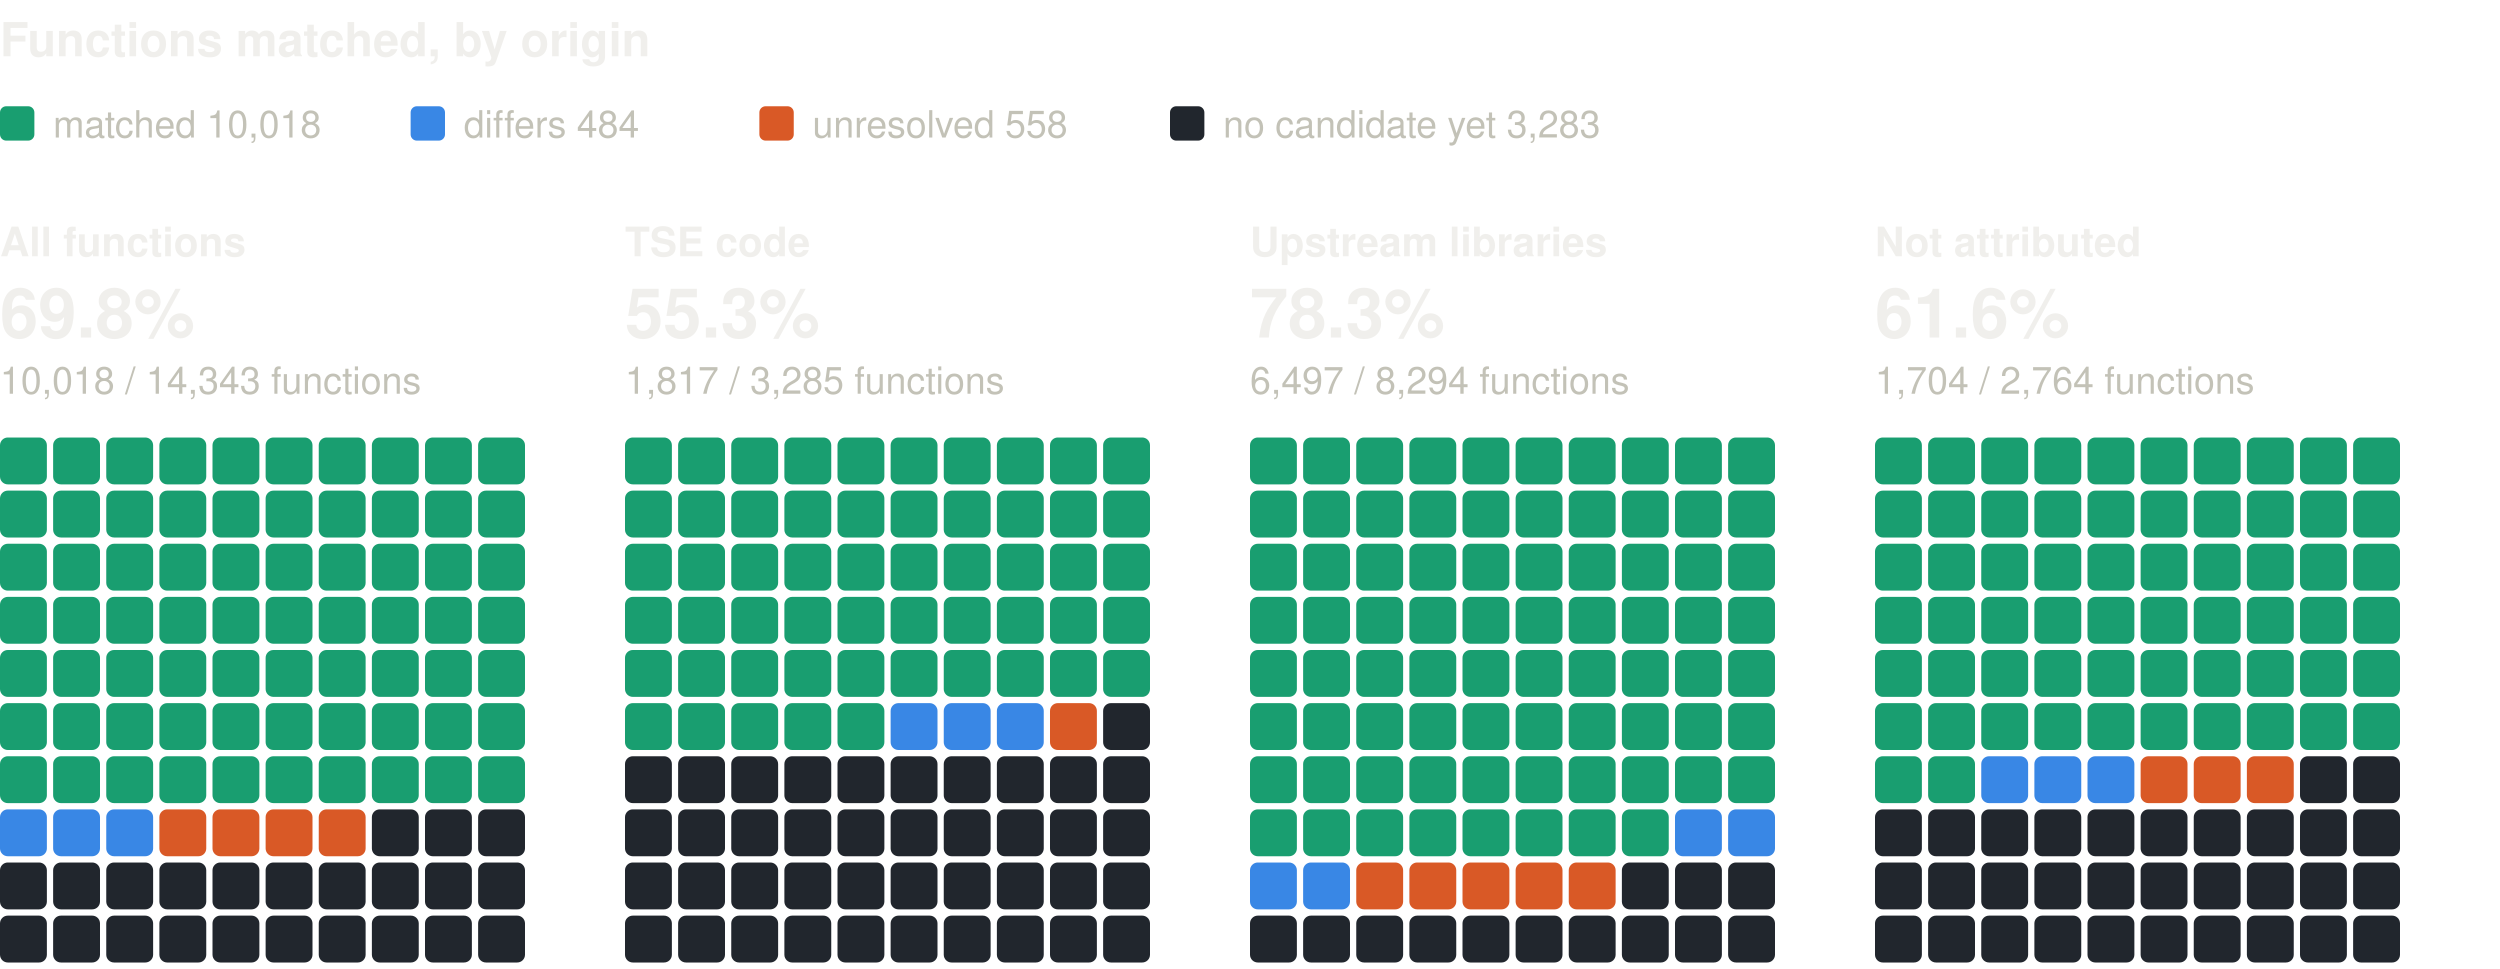
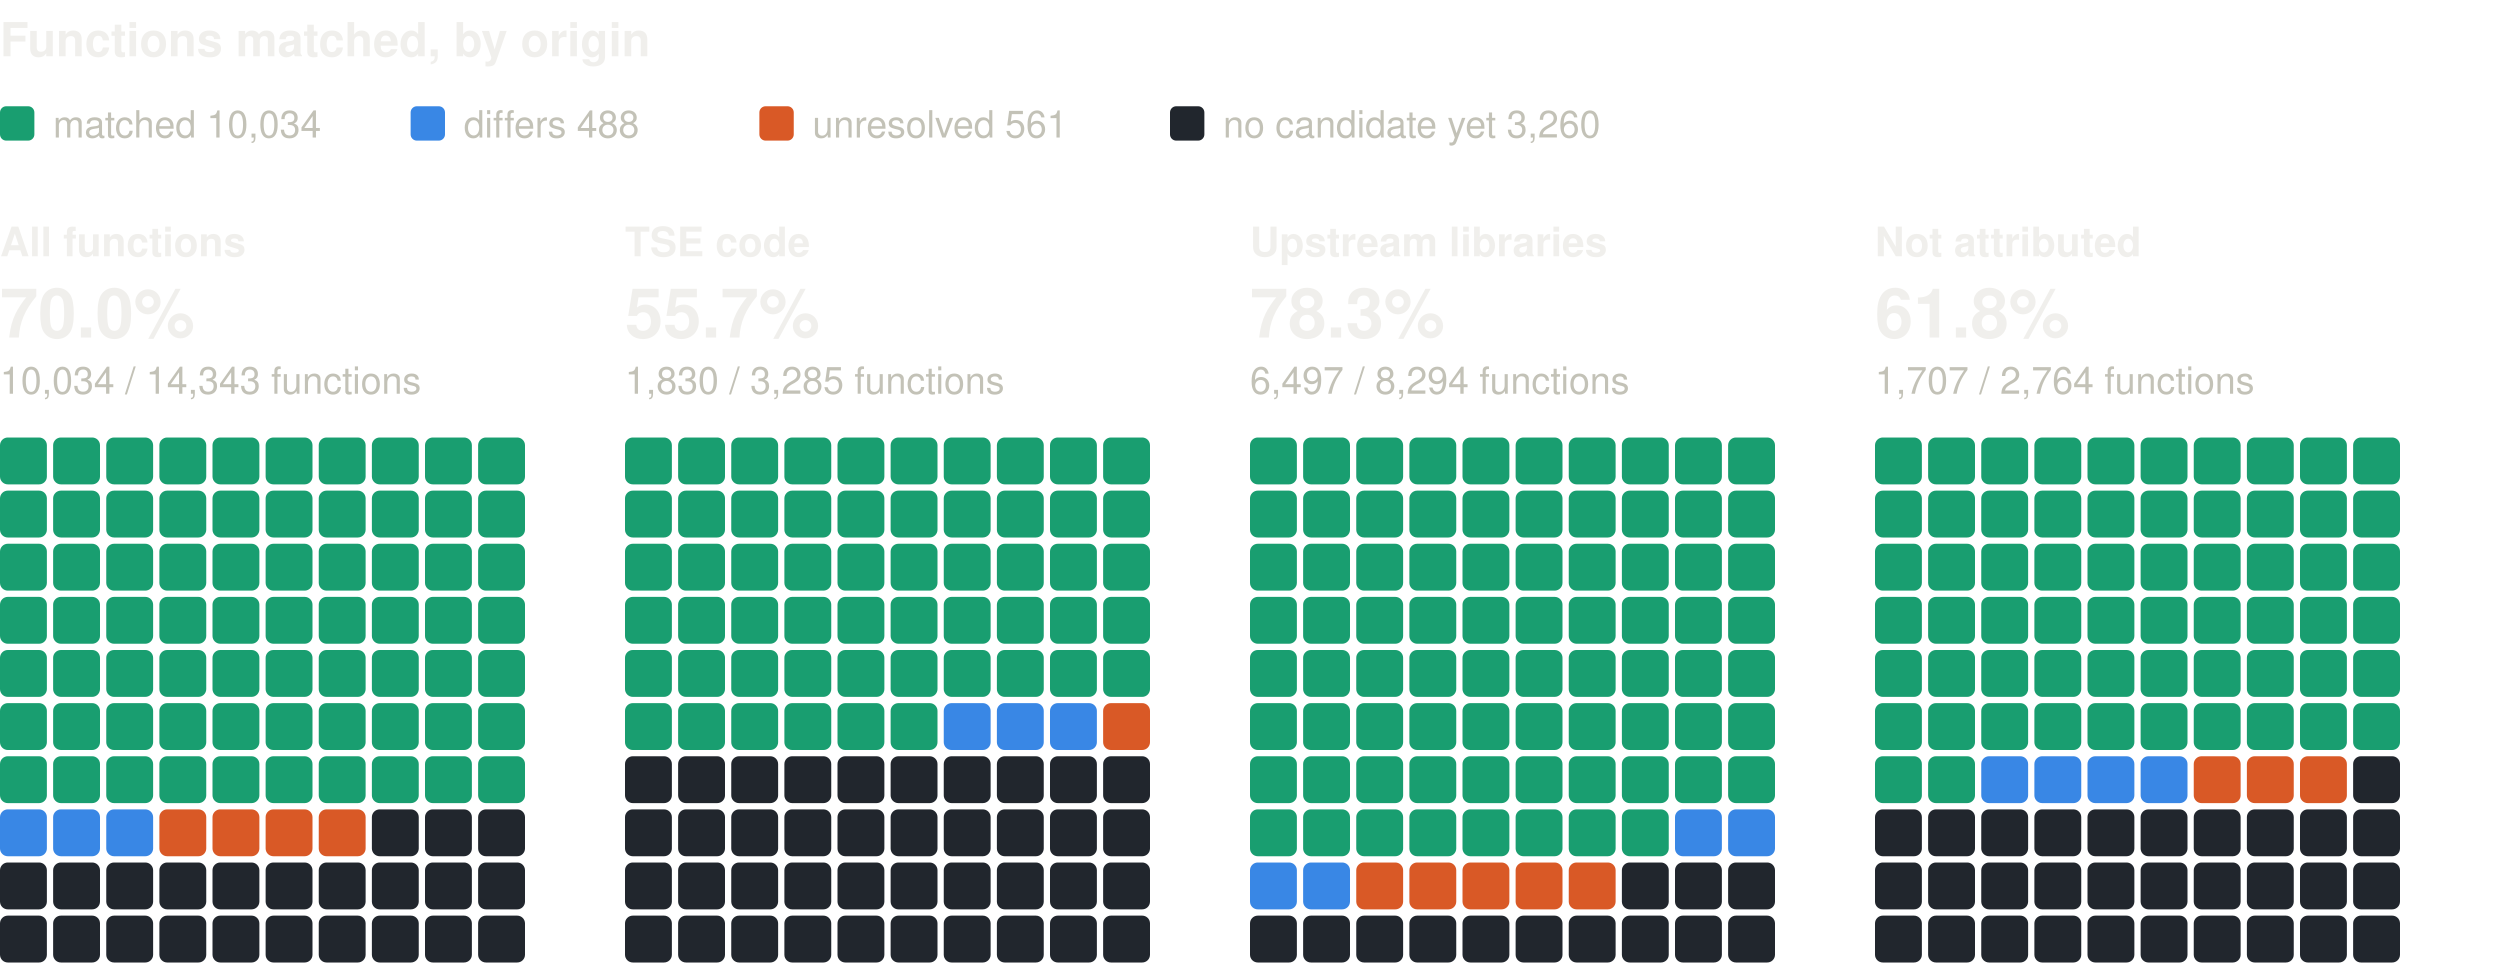
<svg xmlns="http://www.w3.org/2000/svg" width="800" height="310" viewBox="0 0 800 310" role="img" aria-label="Functions matched, by origin: one square per percent, coloured by verdict" font-family="system-ui, -apple-system, 'Segoe UI', Helvetica, Arial, sans-serif">
  <text x="0" y="18" font-size="15" fill="#f0efec" font-weight="600">Functions matched, by origin</text>
  <rect x="0" y="34" width="11" height="11" rx="2" fill="#199e70" />
-   <text x="17" y="44" font-size="12" fill="#c3c2b7">matched 10,018</text>
+   <text x="17" y="44" font-size="12" fill="#c3c2b7">matched 10,034</text>
  <rect x="131.4" y="34" width="11" height="11" rx="2" fill="#3987e5" />
-   <text x="148.4" y="44" font-size="12" fill="#c3c2b7">differs 484</text>
+   <text x="148.4" y="44" font-size="12" fill="#c3c2b7">differs 488</text>
  <rect x="243" y="34" width="11" height="11" rx="2" fill="#d95926" />
-   <text x="260" y="44" font-size="12" fill="#c3c2b7">unresolved 558</text>
+   <text x="260" y="44" font-size="12" fill="#c3c2b7">unresolved 561</text>
  <rect x="374.4" y="34" width="11" height="11" rx="2" fill="#21262d" />
-   <text x="391.4" y="44" font-size="12" fill="#c3c2b7">no candidate yet 3,283</text>
+   <text x="391.4" y="44" font-size="12" fill="#c3c2b7">no candidate yet 3,260</text>
  <text x="0" y="82" font-size="13" fill="#f0efec" font-weight="600">All functions</text>
-   <text x="0" y="108" font-size="22" fill="#f0efec" font-weight="600">69.8%</text>
-   <text x="0" y="126" font-size="12" fill="#c3c2b7">10,018 / 14,343 functions</text>
+   <text x="0" y="108" font-size="22" fill="#f0efec" font-weight="600">70.0%</text>
+   <text x="0" y="126" font-size="12" fill="#c3c2b7">10,034 / 14,343 functions</text>
  <rect x="0" y="140" width="15" height="15" rx="2.5" fill="#199e70" />
  <rect x="17" y="140" width="15" height="15" rx="2.5" fill="#199e70" />
  <rect x="34" y="140" width="15" height="15" rx="2.5" fill="#199e70" />
  <rect x="51" y="140" width="15" height="15" rx="2.5" fill="#199e70" />
  <rect x="68" y="140" width="15" height="15" rx="2.5" fill="#199e70" />
  <rect x="85" y="140" width="15" height="15" rx="2.5" fill="#199e70" />
  <rect x="102" y="140" width="15" height="15" rx="2.5" fill="#199e70" />
  <rect x="119" y="140" width="15" height="15" rx="2.5" fill="#199e70" />
  <rect x="136" y="140" width="15" height="15" rx="2.5" fill="#199e70" />
  <rect x="153" y="140" width="15" height="15" rx="2.5" fill="#199e70" />
  <rect x="0" y="157" width="15" height="15" rx="2.5" fill="#199e70" />
  <rect x="17" y="157" width="15" height="15" rx="2.5" fill="#199e70" />
  <rect x="34" y="157" width="15" height="15" rx="2.5" fill="#199e70" />
  <rect x="51" y="157" width="15" height="15" rx="2.5" fill="#199e70" />
  <rect x="68" y="157" width="15" height="15" rx="2.5" fill="#199e70" />
  <rect x="85" y="157" width="15" height="15" rx="2.5" fill="#199e70" />
  <rect x="102" y="157" width="15" height="15" rx="2.5" fill="#199e70" />
  <rect x="119" y="157" width="15" height="15" rx="2.5" fill="#199e70" />
  <rect x="136" y="157" width="15" height="15" rx="2.5" fill="#199e70" />
  <rect x="153" y="157" width="15" height="15" rx="2.5" fill="#199e70" />
  <rect x="0" y="174" width="15" height="15" rx="2.5" fill="#199e70" />
  <rect x="17" y="174" width="15" height="15" rx="2.5" fill="#199e70" />
  <rect x="34" y="174" width="15" height="15" rx="2.5" fill="#199e70" />
  <rect x="51" y="174" width="15" height="15" rx="2.5" fill="#199e70" />
  <rect x="68" y="174" width="15" height="15" rx="2.5" fill="#199e70" />
  <rect x="85" y="174" width="15" height="15" rx="2.5" fill="#199e70" />
  <rect x="102" y="174" width="15" height="15" rx="2.5" fill="#199e70" />
  <rect x="119" y="174" width="15" height="15" rx="2.5" fill="#199e70" />
  <rect x="136" y="174" width="15" height="15" rx="2.5" fill="#199e70" />
  <rect x="153" y="174" width="15" height="15" rx="2.5" fill="#199e70" />
  <rect x="0" y="191" width="15" height="15" rx="2.5" fill="#199e70" />
  <rect x="17" y="191" width="15" height="15" rx="2.5" fill="#199e70" />
  <rect x="34" y="191" width="15" height="15" rx="2.5" fill="#199e70" />
  <rect x="51" y="191" width="15" height="15" rx="2.5" fill="#199e70" />
  <rect x="68" y="191" width="15" height="15" rx="2.5" fill="#199e70" />
  <rect x="85" y="191" width="15" height="15" rx="2.5" fill="#199e70" />
  <rect x="102" y="191" width="15" height="15" rx="2.5" fill="#199e70" />
  <rect x="119" y="191" width="15" height="15" rx="2.5" fill="#199e70" />
  <rect x="136" y="191" width="15" height="15" rx="2.5" fill="#199e70" />
  <rect x="153" y="191" width="15" height="15" rx="2.5" fill="#199e70" />
  <rect x="0" y="208" width="15" height="15" rx="2.5" fill="#199e70" />
  <rect x="17" y="208" width="15" height="15" rx="2.5" fill="#199e70" />
  <rect x="34" y="208" width="15" height="15" rx="2.5" fill="#199e70" />
  <rect x="51" y="208" width="15" height="15" rx="2.5" fill="#199e70" />
  <rect x="68" y="208" width="15" height="15" rx="2.5" fill="#199e70" />
  <rect x="85" y="208" width="15" height="15" rx="2.5" fill="#199e70" />
  <rect x="102" y="208" width="15" height="15" rx="2.5" fill="#199e70" />
  <rect x="119" y="208" width="15" height="15" rx="2.5" fill="#199e70" />
  <rect x="136" y="208" width="15" height="15" rx="2.5" fill="#199e70" />
  <rect x="153" y="208" width="15" height="15" rx="2.5" fill="#199e70" />
  <rect x="0" y="225" width="15" height="15" rx="2.5" fill="#199e70" />
  <rect x="17" y="225" width="15" height="15" rx="2.5" fill="#199e70" />
  <rect x="34" y="225" width="15" height="15" rx="2.5" fill="#199e70" />
  <rect x="51" y="225" width="15" height="15" rx="2.5" fill="#199e70" />
  <rect x="68" y="225" width="15" height="15" rx="2.5" fill="#199e70" />
  <rect x="85" y="225" width="15" height="15" rx="2.5" fill="#199e70" />
  <rect x="102" y="225" width="15" height="15" rx="2.5" fill="#199e70" />
  <rect x="119" y="225" width="15" height="15" rx="2.5" fill="#199e70" />
  <rect x="136" y="225" width="15" height="15" rx="2.5" fill="#199e70" />
  <rect x="153" y="225" width="15" height="15" rx="2.5" fill="#199e70" />
  <rect x="0" y="242" width="15" height="15" rx="2.5" fill="#199e70" />
  <rect x="17" y="242" width="15" height="15" rx="2.5" fill="#199e70" />
  <rect x="34" y="242" width="15" height="15" rx="2.5" fill="#199e70" />
  <rect x="51" y="242" width="15" height="15" rx="2.5" fill="#199e70" />
  <rect x="68" y="242" width="15" height="15" rx="2.5" fill="#199e70" />
  <rect x="85" y="242" width="15" height="15" rx="2.5" fill="#199e70" />
  <rect x="102" y="242" width="15" height="15" rx="2.5" fill="#199e70" />
  <rect x="119" y="242" width="15" height="15" rx="2.5" fill="#199e70" />
  <rect x="136" y="242" width="15" height="15" rx="2.5" fill="#199e70" />
  <rect x="153" y="242" width="15" height="15" rx="2.5" fill="#199e70" />
  <rect x="0" y="259" width="15" height="15" rx="2.5" fill="#3987e5" />
  <rect x="17" y="259" width="15" height="15" rx="2.5" fill="#3987e5" />
  <rect x="34" y="259" width="15" height="15" rx="2.5" fill="#3987e5" />
  <rect x="51" y="259" width="15" height="15" rx="2.5" fill="#d95926" />
  <rect x="68" y="259" width="15" height="15" rx="2.5" fill="#d95926" />
  <rect x="85" y="259" width="15" height="15" rx="2.5" fill="#d95926" />
  <rect x="102" y="259" width="15" height="15" rx="2.5" fill="#d95926" />
  <rect x="119" y="259" width="15" height="15" rx="2.5" fill="#21262d" />
  <rect x="136" y="259" width="15" height="15" rx="2.5" fill="#21262d" />
  <rect x="153" y="259" width="15" height="15" rx="2.5" fill="#21262d" />
  <rect x="0" y="276" width="15" height="15" rx="2.5" fill="#21262d" />
  <rect x="17" y="276" width="15" height="15" rx="2.5" fill="#21262d" />
  <rect x="34" y="276" width="15" height="15" rx="2.5" fill="#21262d" />
  <rect x="51" y="276" width="15" height="15" rx="2.5" fill="#21262d" />
  <rect x="68" y="276" width="15" height="15" rx="2.5" fill="#21262d" />
  <rect x="85" y="276" width="15" height="15" rx="2.5" fill="#21262d" />
  <rect x="102" y="276" width="15" height="15" rx="2.5" fill="#21262d" />
  <rect x="119" y="276" width="15" height="15" rx="2.5" fill="#21262d" />
  <rect x="136" y="276" width="15" height="15" rx="2.5" fill="#21262d" />
  <rect x="153" y="276" width="15" height="15" rx="2.5" fill="#21262d" />
  <rect x="0" y="293" width="15" height="15" rx="2.5" fill="#21262d" />
  <rect x="17" y="293" width="15" height="15" rx="2.5" fill="#21262d" />
  <rect x="34" y="293" width="15" height="15" rx="2.5" fill="#21262d" />
  <rect x="51" y="293" width="15" height="15" rx="2.5" fill="#21262d" />
  <rect x="68" y="293" width="15" height="15" rx="2.5" fill="#21262d" />
  <rect x="85" y="293" width="15" height="15" rx="2.5" fill="#21262d" />
  <rect x="102" y="293" width="15" height="15" rx="2.5" fill="#21262d" />
  <rect x="119" y="293" width="15" height="15" rx="2.5" fill="#21262d" />
  <rect x="136" y="293" width="15" height="15" rx="2.5" fill="#21262d" />
  <rect x="153" y="293" width="15" height="15" rx="2.5" fill="#21262d" />
  <text x="200" y="82" font-size="13" fill="#f0efec" font-weight="600">TSE code</text>
-   <text x="200" y="108" font-size="22" fill="#f0efec" font-weight="600">55.3%</text>
-   <text x="200" y="126" font-size="12" fill="#c3c2b7">1,817 / 3,285 functions</text>
+   <text x="200" y="108" font-size="22" fill="#f0efec" font-weight="600">55.7%</text>
+   <text x="200" y="126" font-size="12" fill="#c3c2b7">1,830 / 3,285 functions</text>
  <rect x="200" y="140" width="15" height="15" rx="2.5" fill="#199e70" />
  <rect x="217" y="140" width="15" height="15" rx="2.5" fill="#199e70" />
  <rect x="234" y="140" width="15" height="15" rx="2.5" fill="#199e70" />
  <rect x="251" y="140" width="15" height="15" rx="2.5" fill="#199e70" />
  <rect x="268" y="140" width="15" height="15" rx="2.5" fill="#199e70" />
  <rect x="285" y="140" width="15" height="15" rx="2.5" fill="#199e70" />
  <rect x="302" y="140" width="15" height="15" rx="2.5" fill="#199e70" />
  <rect x="319" y="140" width="15" height="15" rx="2.5" fill="#199e70" />
  <rect x="336" y="140" width="15" height="15" rx="2.5" fill="#199e70" />
  <rect x="353" y="140" width="15" height="15" rx="2.5" fill="#199e70" />
  <rect x="200" y="157" width="15" height="15" rx="2.5" fill="#199e70" />
  <rect x="217" y="157" width="15" height="15" rx="2.5" fill="#199e70" />
  <rect x="234" y="157" width="15" height="15" rx="2.5" fill="#199e70" />
  <rect x="251" y="157" width="15" height="15" rx="2.5" fill="#199e70" />
  <rect x="268" y="157" width="15" height="15" rx="2.5" fill="#199e70" />
  <rect x="285" y="157" width="15" height="15" rx="2.5" fill="#199e70" />
  <rect x="302" y="157" width="15" height="15" rx="2.5" fill="#199e70" />
  <rect x="319" y="157" width="15" height="15" rx="2.5" fill="#199e70" />
  <rect x="336" y="157" width="15" height="15" rx="2.5" fill="#199e70" />
  <rect x="353" y="157" width="15" height="15" rx="2.5" fill="#199e70" />
  <rect x="200" y="174" width="15" height="15" rx="2.5" fill="#199e70" />
  <rect x="217" y="174" width="15" height="15" rx="2.5" fill="#199e70" />
  <rect x="234" y="174" width="15" height="15" rx="2.5" fill="#199e70" />
  <rect x="251" y="174" width="15" height="15" rx="2.5" fill="#199e70" />
  <rect x="268" y="174" width="15" height="15" rx="2.5" fill="#199e70" />
  <rect x="285" y="174" width="15" height="15" rx="2.5" fill="#199e70" />
  <rect x="302" y="174" width="15" height="15" rx="2.5" fill="#199e70" />
  <rect x="319" y="174" width="15" height="15" rx="2.5" fill="#199e70" />
  <rect x="336" y="174" width="15" height="15" rx="2.5" fill="#199e70" />
  <rect x="353" y="174" width="15" height="15" rx="2.5" fill="#199e70" />
  <rect x="200" y="191" width="15" height="15" rx="2.5" fill="#199e70" />
  <rect x="217" y="191" width="15" height="15" rx="2.5" fill="#199e70" />
  <rect x="234" y="191" width="15" height="15" rx="2.5" fill="#199e70" />
  <rect x="251" y="191" width="15" height="15" rx="2.5" fill="#199e70" />
  <rect x="268" y="191" width="15" height="15" rx="2.5" fill="#199e70" />
  <rect x="285" y="191" width="15" height="15" rx="2.5" fill="#199e70" />
  <rect x="302" y="191" width="15" height="15" rx="2.5" fill="#199e70" />
  <rect x="319" y="191" width="15" height="15" rx="2.5" fill="#199e70" />
  <rect x="336" y="191" width="15" height="15" rx="2.5" fill="#199e70" />
  <rect x="353" y="191" width="15" height="15" rx="2.5" fill="#199e70" />
  <rect x="200" y="208" width="15" height="15" rx="2.5" fill="#199e70" />
  <rect x="217" y="208" width="15" height="15" rx="2.5" fill="#199e70" />
  <rect x="234" y="208" width="15" height="15" rx="2.5" fill="#199e70" />
  <rect x="251" y="208" width="15" height="15" rx="2.5" fill="#199e70" />
  <rect x="268" y="208" width="15" height="15" rx="2.5" fill="#199e70" />
  <rect x="285" y="208" width="15" height="15" rx="2.5" fill="#199e70" />
  <rect x="302" y="208" width="15" height="15" rx="2.5" fill="#199e70" />
  <rect x="319" y="208" width="15" height="15" rx="2.5" fill="#199e70" />
  <rect x="336" y="208" width="15" height="15" rx="2.5" fill="#199e70" />
  <rect x="353" y="208" width="15" height="15" rx="2.5" fill="#199e70" />
  <rect x="200" y="225" width="15" height="15" rx="2.5" fill="#199e70" />
  <rect x="217" y="225" width="15" height="15" rx="2.5" fill="#199e70" />
  <rect x="234" y="225" width="15" height="15" rx="2.5" fill="#199e70" />
  <rect x="251" y="225" width="15" height="15" rx="2.5" fill="#199e70" />
  <rect x="268" y="225" width="15" height="15" rx="2.5" fill="#199e70" />
-   <rect x="285" y="225" width="15" height="15" rx="2.5" fill="#3987e5" />
+   <rect x="285" y="225" width="15" height="15" rx="2.5" fill="#199e70" />
  <rect x="302" y="225" width="15" height="15" rx="2.5" fill="#3987e5" />
  <rect x="319" y="225" width="15" height="15" rx="2.5" fill="#3987e5" />
-   <rect x="336" y="225" width="15" height="15" rx="2.5" fill="#d95926" />
-   <rect x="353" y="225" width="15" height="15" rx="2.5" fill="#21262d" />
+   <rect x="336" y="225" width="15" height="15" rx="2.5" fill="#3987e5" />
+   <rect x="353" y="225" width="15" height="15" rx="2.5" fill="#d95926" />
  <rect x="200" y="242" width="15" height="15" rx="2.5" fill="#21262d" />
  <rect x="217" y="242" width="15" height="15" rx="2.5" fill="#21262d" />
  <rect x="234" y="242" width="15" height="15" rx="2.5" fill="#21262d" />
  <rect x="251" y="242" width="15" height="15" rx="2.5" fill="#21262d" />
  <rect x="268" y="242" width="15" height="15" rx="2.5" fill="#21262d" />
  <rect x="285" y="242" width="15" height="15" rx="2.5" fill="#21262d" />
  <rect x="302" y="242" width="15" height="15" rx="2.5" fill="#21262d" />
  <rect x="319" y="242" width="15" height="15" rx="2.5" fill="#21262d" />
  <rect x="336" y="242" width="15" height="15" rx="2.5" fill="#21262d" />
  <rect x="353" y="242" width="15" height="15" rx="2.5" fill="#21262d" />
  <rect x="200" y="259" width="15" height="15" rx="2.5" fill="#21262d" />
  <rect x="217" y="259" width="15" height="15" rx="2.5" fill="#21262d" />
  <rect x="234" y="259" width="15" height="15" rx="2.5" fill="#21262d" />
  <rect x="251" y="259" width="15" height="15" rx="2.5" fill="#21262d" />
  <rect x="268" y="259" width="15" height="15" rx="2.5" fill="#21262d" />
  <rect x="285" y="259" width="15" height="15" rx="2.5" fill="#21262d" />
  <rect x="302" y="259" width="15" height="15" rx="2.5" fill="#21262d" />
  <rect x="319" y="259" width="15" height="15" rx="2.5" fill="#21262d" />
  <rect x="336" y="259" width="15" height="15" rx="2.5" fill="#21262d" />
  <rect x="353" y="259" width="15" height="15" rx="2.5" fill="#21262d" />
  <rect x="200" y="276" width="15" height="15" rx="2.5" fill="#21262d" />
  <rect x="217" y="276" width="15" height="15" rx="2.5" fill="#21262d" />
  <rect x="234" y="276" width="15" height="15" rx="2.5" fill="#21262d" />
  <rect x="251" y="276" width="15" height="15" rx="2.5" fill="#21262d" />
  <rect x="268" y="276" width="15" height="15" rx="2.5" fill="#21262d" />
  <rect x="285" y="276" width="15" height="15" rx="2.5" fill="#21262d" />
  <rect x="302" y="276" width="15" height="15" rx="2.5" fill="#21262d" />
  <rect x="319" y="276" width="15" height="15" rx="2.5" fill="#21262d" />
  <rect x="336" y="276" width="15" height="15" rx="2.5" fill="#21262d" />
  <rect x="353" y="276" width="15" height="15" rx="2.5" fill="#21262d" />
  <rect x="200" y="293" width="15" height="15" rx="2.5" fill="#21262d" />
  <rect x="217" y="293" width="15" height="15" rx="2.5" fill="#21262d" />
  <rect x="234" y="293" width="15" height="15" rx="2.5" fill="#21262d" />
  <rect x="251" y="293" width="15" height="15" rx="2.5" fill="#21262d" />
  <rect x="268" y="293" width="15" height="15" rx="2.5" fill="#21262d" />
  <rect x="285" y="293" width="15" height="15" rx="2.5" fill="#21262d" />
  <rect x="302" y="293" width="15" height="15" rx="2.5" fill="#21262d" />
  <rect x="319" y="293" width="15" height="15" rx="2.5" fill="#21262d" />
  <rect x="336" y="293" width="15" height="15" rx="2.5" fill="#21262d" />
  <rect x="353" y="293" width="15" height="15" rx="2.5" fill="#21262d" />
  <text x="400" y="82" font-size="13" fill="#f0efec" font-weight="600">Upstream libraries</text>
  <text x="400" y="108" font-size="22" fill="#f0efec" font-weight="600">78.3%</text>
  <text x="400" y="126" font-size="12" fill="#c3c2b7">6,497 / 8,294 functions</text>
  <rect x="400" y="140" width="15" height="15" rx="2.5" fill="#199e70" />
  <rect x="417" y="140" width="15" height="15" rx="2.5" fill="#199e70" />
  <rect x="434" y="140" width="15" height="15" rx="2.5" fill="#199e70" />
  <rect x="451" y="140" width="15" height="15" rx="2.5" fill="#199e70" />
  <rect x="468" y="140" width="15" height="15" rx="2.5" fill="#199e70" />
  <rect x="485" y="140" width="15" height="15" rx="2.5" fill="#199e70" />
  <rect x="502" y="140" width="15" height="15" rx="2.5" fill="#199e70" />
  <rect x="519" y="140" width="15" height="15" rx="2.5" fill="#199e70" />
  <rect x="536" y="140" width="15" height="15" rx="2.5" fill="#199e70" />
  <rect x="553" y="140" width="15" height="15" rx="2.5" fill="#199e70" />
  <rect x="400" y="157" width="15" height="15" rx="2.5" fill="#199e70" />
  <rect x="417" y="157" width="15" height="15" rx="2.5" fill="#199e70" />
  <rect x="434" y="157" width="15" height="15" rx="2.5" fill="#199e70" />
  <rect x="451" y="157" width="15" height="15" rx="2.5" fill="#199e70" />
  <rect x="468" y="157" width="15" height="15" rx="2.5" fill="#199e70" />
  <rect x="485" y="157" width="15" height="15" rx="2.5" fill="#199e70" />
  <rect x="502" y="157" width="15" height="15" rx="2.5" fill="#199e70" />
  <rect x="519" y="157" width="15" height="15" rx="2.5" fill="#199e70" />
  <rect x="536" y="157" width="15" height="15" rx="2.5" fill="#199e70" />
  <rect x="553" y="157" width="15" height="15" rx="2.5" fill="#199e70" />
  <rect x="400" y="174" width="15" height="15" rx="2.5" fill="#199e70" />
  <rect x="417" y="174" width="15" height="15" rx="2.5" fill="#199e70" />
  <rect x="434" y="174" width="15" height="15" rx="2.5" fill="#199e70" />
  <rect x="451" y="174" width="15" height="15" rx="2.5" fill="#199e70" />
  <rect x="468" y="174" width="15" height="15" rx="2.5" fill="#199e70" />
  <rect x="485" y="174" width="15" height="15" rx="2.5" fill="#199e70" />
  <rect x="502" y="174" width="15" height="15" rx="2.5" fill="#199e70" />
  <rect x="519" y="174" width="15" height="15" rx="2.5" fill="#199e70" />
  <rect x="536" y="174" width="15" height="15" rx="2.5" fill="#199e70" />
  <rect x="553" y="174" width="15" height="15" rx="2.5" fill="#199e70" />
  <rect x="400" y="191" width="15" height="15" rx="2.5" fill="#199e70" />
  <rect x="417" y="191" width="15" height="15" rx="2.5" fill="#199e70" />
  <rect x="434" y="191" width="15" height="15" rx="2.5" fill="#199e70" />
  <rect x="451" y="191" width="15" height="15" rx="2.5" fill="#199e70" />
  <rect x="468" y="191" width="15" height="15" rx="2.5" fill="#199e70" />
  <rect x="485" y="191" width="15" height="15" rx="2.5" fill="#199e70" />
  <rect x="502" y="191" width="15" height="15" rx="2.5" fill="#199e70" />
  <rect x="519" y="191" width="15" height="15" rx="2.5" fill="#199e70" />
  <rect x="536" y="191" width="15" height="15" rx="2.5" fill="#199e70" />
  <rect x="553" y="191" width="15" height="15" rx="2.5" fill="#199e70" />
  <rect x="400" y="208" width="15" height="15" rx="2.5" fill="#199e70" />
  <rect x="417" y="208" width="15" height="15" rx="2.5" fill="#199e70" />
  <rect x="434" y="208" width="15" height="15" rx="2.5" fill="#199e70" />
  <rect x="451" y="208" width="15" height="15" rx="2.5" fill="#199e70" />
  <rect x="468" y="208" width="15" height="15" rx="2.5" fill="#199e70" />
  <rect x="485" y="208" width="15" height="15" rx="2.5" fill="#199e70" />
  <rect x="502" y="208" width="15" height="15" rx="2.5" fill="#199e70" />
  <rect x="519" y="208" width="15" height="15" rx="2.5" fill="#199e70" />
  <rect x="536" y="208" width="15" height="15" rx="2.5" fill="#199e70" />
  <rect x="553" y="208" width="15" height="15" rx="2.5" fill="#199e70" />
  <rect x="400" y="225" width="15" height="15" rx="2.5" fill="#199e70" />
  <rect x="417" y="225" width="15" height="15" rx="2.5" fill="#199e70" />
  <rect x="434" y="225" width="15" height="15" rx="2.5" fill="#199e70" />
  <rect x="451" y="225" width="15" height="15" rx="2.5" fill="#199e70" />
  <rect x="468" y="225" width="15" height="15" rx="2.5" fill="#199e70" />
  <rect x="485" y="225" width="15" height="15" rx="2.5" fill="#199e70" />
  <rect x="502" y="225" width="15" height="15" rx="2.5" fill="#199e70" />
  <rect x="519" y="225" width="15" height="15" rx="2.5" fill="#199e70" />
  <rect x="536" y="225" width="15" height="15" rx="2.5" fill="#199e70" />
  <rect x="553" y="225" width="15" height="15" rx="2.5" fill="#199e70" />
  <rect x="400" y="242" width="15" height="15" rx="2.5" fill="#199e70" />
  <rect x="417" y="242" width="15" height="15" rx="2.5" fill="#199e70" />
  <rect x="434" y="242" width="15" height="15" rx="2.5" fill="#199e70" />
  <rect x="451" y="242" width="15" height="15" rx="2.5" fill="#199e70" />
  <rect x="468" y="242" width="15" height="15" rx="2.5" fill="#199e70" />
  <rect x="485" y="242" width="15" height="15" rx="2.5" fill="#199e70" />
  <rect x="502" y="242" width="15" height="15" rx="2.5" fill="#199e70" />
  <rect x="519" y="242" width="15" height="15" rx="2.5" fill="#199e70" />
  <rect x="536" y="242" width="15" height="15" rx="2.5" fill="#199e70" />
  <rect x="553" y="242" width="15" height="15" rx="2.5" fill="#199e70" />
  <rect x="400" y="259" width="15" height="15" rx="2.5" fill="#199e70" />
  <rect x="417" y="259" width="15" height="15" rx="2.5" fill="#199e70" />
  <rect x="434" y="259" width="15" height="15" rx="2.5" fill="#199e70" />
  <rect x="451" y="259" width="15" height="15" rx="2.5" fill="#199e70" />
  <rect x="468" y="259" width="15" height="15" rx="2.5" fill="#199e70" />
  <rect x="485" y="259" width="15" height="15" rx="2.5" fill="#199e70" />
  <rect x="502" y="259" width="15" height="15" rx="2.5" fill="#199e70" />
  <rect x="519" y="259" width="15" height="15" rx="2.5" fill="#199e70" />
  <rect x="536" y="259" width="15" height="15" rx="2.5" fill="#3987e5" />
  <rect x="553" y="259" width="15" height="15" rx="2.5" fill="#3987e5" />
  <rect x="400" y="276" width="15" height="15" rx="2.5" fill="#3987e5" />
  <rect x="417" y="276" width="15" height="15" rx="2.5" fill="#3987e5" />
  <rect x="434" y="276" width="15" height="15" rx="2.5" fill="#d95926" />
  <rect x="451" y="276" width="15" height="15" rx="2.5" fill="#d95926" />
  <rect x="468" y="276" width="15" height="15" rx="2.5" fill="#d95926" />
  <rect x="485" y="276" width="15" height="15" rx="2.5" fill="#d95926" />
  <rect x="502" y="276" width="15" height="15" rx="2.5" fill="#d95926" />
  <rect x="519" y="276" width="15" height="15" rx="2.5" fill="#21262d" />
  <rect x="536" y="276" width="15" height="15" rx="2.5" fill="#21262d" />
  <rect x="553" y="276" width="15" height="15" rx="2.5" fill="#21262d" />
  <rect x="400" y="293" width="15" height="15" rx="2.5" fill="#21262d" />
  <rect x="417" y="293" width="15" height="15" rx="2.5" fill="#21262d" />
  <rect x="434" y="293" width="15" height="15" rx="2.5" fill="#21262d" />
  <rect x="451" y="293" width="15" height="15" rx="2.5" fill="#21262d" />
  <rect x="468" y="293" width="15" height="15" rx="2.5" fill="#21262d" />
  <rect x="485" y="293" width="15" height="15" rx="2.5" fill="#21262d" />
  <rect x="502" y="293" width="15" height="15" rx="2.5" fill="#21262d" />
  <rect x="519" y="293" width="15" height="15" rx="2.5" fill="#21262d" />
  <rect x="536" y="293" width="15" height="15" rx="2.5" fill="#21262d" />
  <rect x="553" y="293" width="15" height="15" rx="2.5" fill="#21262d" />
  <text x="600" y="82" font-size="13" fill="#f0efec" font-weight="600">Not attributed</text>
-   <text x="600" y="108" font-size="22" fill="#f0efec" font-weight="600">61.6%</text>
-   <text x="600" y="126" font-size="12" fill="#c3c2b7">1,704 / 2,764 functions</text>
+   <text x="600" y="108" font-size="22" fill="#f0efec" font-weight="600">61.8%</text>
+   <text x="600" y="126" font-size="12" fill="#c3c2b7">1,707 / 2,764 functions</text>
  <rect x="600" y="140" width="15" height="15" rx="2.5" fill="#199e70" />
  <rect x="617" y="140" width="15" height="15" rx="2.5" fill="#199e70" />
  <rect x="634" y="140" width="15" height="15" rx="2.5" fill="#199e70" />
  <rect x="651" y="140" width="15" height="15" rx="2.5" fill="#199e70" />
  <rect x="668" y="140" width="15" height="15" rx="2.5" fill="#199e70" />
  <rect x="685" y="140" width="15" height="15" rx="2.5" fill="#199e70" />
  <rect x="702" y="140" width="15" height="15" rx="2.5" fill="#199e70" />
  <rect x="719" y="140" width="15" height="15" rx="2.5" fill="#199e70" />
  <rect x="736" y="140" width="15" height="15" rx="2.5" fill="#199e70" />
  <rect x="753" y="140" width="15" height="15" rx="2.5" fill="#199e70" />
  <rect x="600" y="157" width="15" height="15" rx="2.5" fill="#199e70" />
  <rect x="617" y="157" width="15" height="15" rx="2.5" fill="#199e70" />
  <rect x="634" y="157" width="15" height="15" rx="2.5" fill="#199e70" />
  <rect x="651" y="157" width="15" height="15" rx="2.5" fill="#199e70" />
  <rect x="668" y="157" width="15" height="15" rx="2.5" fill="#199e70" />
  <rect x="685" y="157" width="15" height="15" rx="2.5" fill="#199e70" />
  <rect x="702" y="157" width="15" height="15" rx="2.5" fill="#199e70" />
  <rect x="719" y="157" width="15" height="15" rx="2.5" fill="#199e70" />
  <rect x="736" y="157" width="15" height="15" rx="2.5" fill="#199e70" />
  <rect x="753" y="157" width="15" height="15" rx="2.5" fill="#199e70" />
  <rect x="600" y="174" width="15" height="15" rx="2.5" fill="#199e70" />
  <rect x="617" y="174" width="15" height="15" rx="2.5" fill="#199e70" />
  <rect x="634" y="174" width="15" height="15" rx="2.5" fill="#199e70" />
  <rect x="651" y="174" width="15" height="15" rx="2.5" fill="#199e70" />
  <rect x="668" y="174" width="15" height="15" rx="2.5" fill="#199e70" />
  <rect x="685" y="174" width="15" height="15" rx="2.5" fill="#199e70" />
  <rect x="702" y="174" width="15" height="15" rx="2.5" fill="#199e70" />
  <rect x="719" y="174" width="15" height="15" rx="2.5" fill="#199e70" />
  <rect x="736" y="174" width="15" height="15" rx="2.5" fill="#199e70" />
  <rect x="753" y="174" width="15" height="15" rx="2.5" fill="#199e70" />
  <rect x="600" y="191" width="15" height="15" rx="2.5" fill="#199e70" />
  <rect x="617" y="191" width="15" height="15" rx="2.5" fill="#199e70" />
  <rect x="634" y="191" width="15" height="15" rx="2.5" fill="#199e70" />
  <rect x="651" y="191" width="15" height="15" rx="2.5" fill="#199e70" />
  <rect x="668" y="191" width="15" height="15" rx="2.5" fill="#199e70" />
  <rect x="685" y="191" width="15" height="15" rx="2.5" fill="#199e70" />
  <rect x="702" y="191" width="15" height="15" rx="2.5" fill="#199e70" />
  <rect x="719" y="191" width="15" height="15" rx="2.5" fill="#199e70" />
  <rect x="736" y="191" width="15" height="15" rx="2.5" fill="#199e70" />
  <rect x="753" y="191" width="15" height="15" rx="2.5" fill="#199e70" />
  <rect x="600" y="208" width="15" height="15" rx="2.5" fill="#199e70" />
  <rect x="617" y="208" width="15" height="15" rx="2.5" fill="#199e70" />
  <rect x="634" y="208" width="15" height="15" rx="2.5" fill="#199e70" />
  <rect x="651" y="208" width="15" height="15" rx="2.5" fill="#199e70" />
  <rect x="668" y="208" width="15" height="15" rx="2.5" fill="#199e70" />
  <rect x="685" y="208" width="15" height="15" rx="2.5" fill="#199e70" />
  <rect x="702" y="208" width="15" height="15" rx="2.5" fill="#199e70" />
  <rect x="719" y="208" width="15" height="15" rx="2.5" fill="#199e70" />
  <rect x="736" y="208" width="15" height="15" rx="2.5" fill="#199e70" />
  <rect x="753" y="208" width="15" height="15" rx="2.5" fill="#199e70" />
  <rect x="600" y="225" width="15" height="15" rx="2.5" fill="#199e70" />
  <rect x="617" y="225" width="15" height="15" rx="2.5" fill="#199e70" />
  <rect x="634" y="225" width="15" height="15" rx="2.5" fill="#199e70" />
  <rect x="651" y="225" width="15" height="15" rx="2.5" fill="#199e70" />
  <rect x="668" y="225" width="15" height="15" rx="2.5" fill="#199e70" />
  <rect x="685" y="225" width="15" height="15" rx="2.5" fill="#199e70" />
  <rect x="702" y="225" width="15" height="15" rx="2.5" fill="#199e70" />
  <rect x="719" y="225" width="15" height="15" rx="2.5" fill="#199e70" />
  <rect x="736" y="225" width="15" height="15" rx="2.5" fill="#199e70" />
  <rect x="753" y="225" width="15" height="15" rx="2.5" fill="#199e70" />
  <rect x="600" y="242" width="15" height="15" rx="2.5" fill="#199e70" />
  <rect x="617" y="242" width="15" height="15" rx="2.5" fill="#199e70" />
  <rect x="634" y="242" width="15" height="15" rx="2.5" fill="#3987e5" />
  <rect x="651" y="242" width="15" height="15" rx="2.5" fill="#3987e5" />
  <rect x="668" y="242" width="15" height="15" rx="2.5" fill="#3987e5" />
-   <rect x="685" y="242" width="15" height="15" rx="2.5" fill="#d95926" />
+   <rect x="685" y="242" width="15" height="15" rx="2.5" fill="#3987e5" />
  <rect x="702" y="242" width="15" height="15" rx="2.5" fill="#d95926" />
  <rect x="719" y="242" width="15" height="15" rx="2.5" fill="#d95926" />
-   <rect x="736" y="242" width="15" height="15" rx="2.5" fill="#21262d" />
+   <rect x="736" y="242" width="15" height="15" rx="2.5" fill="#d95926" />
  <rect x="753" y="242" width="15" height="15" rx="2.5" fill="#21262d" />
  <rect x="600" y="259" width="15" height="15" rx="2.5" fill="#21262d" />
  <rect x="617" y="259" width="15" height="15" rx="2.5" fill="#21262d" />
  <rect x="634" y="259" width="15" height="15" rx="2.5" fill="#21262d" />
  <rect x="651" y="259" width="15" height="15" rx="2.5" fill="#21262d" />
  <rect x="668" y="259" width="15" height="15" rx="2.5" fill="#21262d" />
  <rect x="685" y="259" width="15" height="15" rx="2.5" fill="#21262d" />
  <rect x="702" y="259" width="15" height="15" rx="2.5" fill="#21262d" />
  <rect x="719" y="259" width="15" height="15" rx="2.5" fill="#21262d" />
  <rect x="736" y="259" width="15" height="15" rx="2.5" fill="#21262d" />
  <rect x="753" y="259" width="15" height="15" rx="2.5" fill="#21262d" />
  <rect x="600" y="276" width="15" height="15" rx="2.5" fill="#21262d" />
  <rect x="617" y="276" width="15" height="15" rx="2.5" fill="#21262d" />
  <rect x="634" y="276" width="15" height="15" rx="2.5" fill="#21262d" />
  <rect x="651" y="276" width="15" height="15" rx="2.5" fill="#21262d" />
  <rect x="668" y="276" width="15" height="15" rx="2.5" fill="#21262d" />
  <rect x="685" y="276" width="15" height="15" rx="2.5" fill="#21262d" />
  <rect x="702" y="276" width="15" height="15" rx="2.5" fill="#21262d" />
  <rect x="719" y="276" width="15" height="15" rx="2.5" fill="#21262d" />
  <rect x="736" y="276" width="15" height="15" rx="2.5" fill="#21262d" />
  <rect x="753" y="276" width="15" height="15" rx="2.5" fill="#21262d" />
  <rect x="600" y="293" width="15" height="15" rx="2.5" fill="#21262d" />
  <rect x="617" y="293" width="15" height="15" rx="2.5" fill="#21262d" />
  <rect x="634" y="293" width="15" height="15" rx="2.5" fill="#21262d" />
  <rect x="651" y="293" width="15" height="15" rx="2.5" fill="#21262d" />
  <rect x="668" y="293" width="15" height="15" rx="2.5" fill="#21262d" />
  <rect x="685" y="293" width="15" height="15" rx="2.5" fill="#21262d" />
  <rect x="702" y="293" width="15" height="15" rx="2.5" fill="#21262d" />
  <rect x="719" y="293" width="15" height="15" rx="2.5" fill="#21262d" />
  <rect x="736" y="293" width="15" height="15" rx="2.5" fill="#21262d" />
  <rect x="753" y="293" width="15" height="15" rx="2.5" fill="#21262d" />
</svg>
